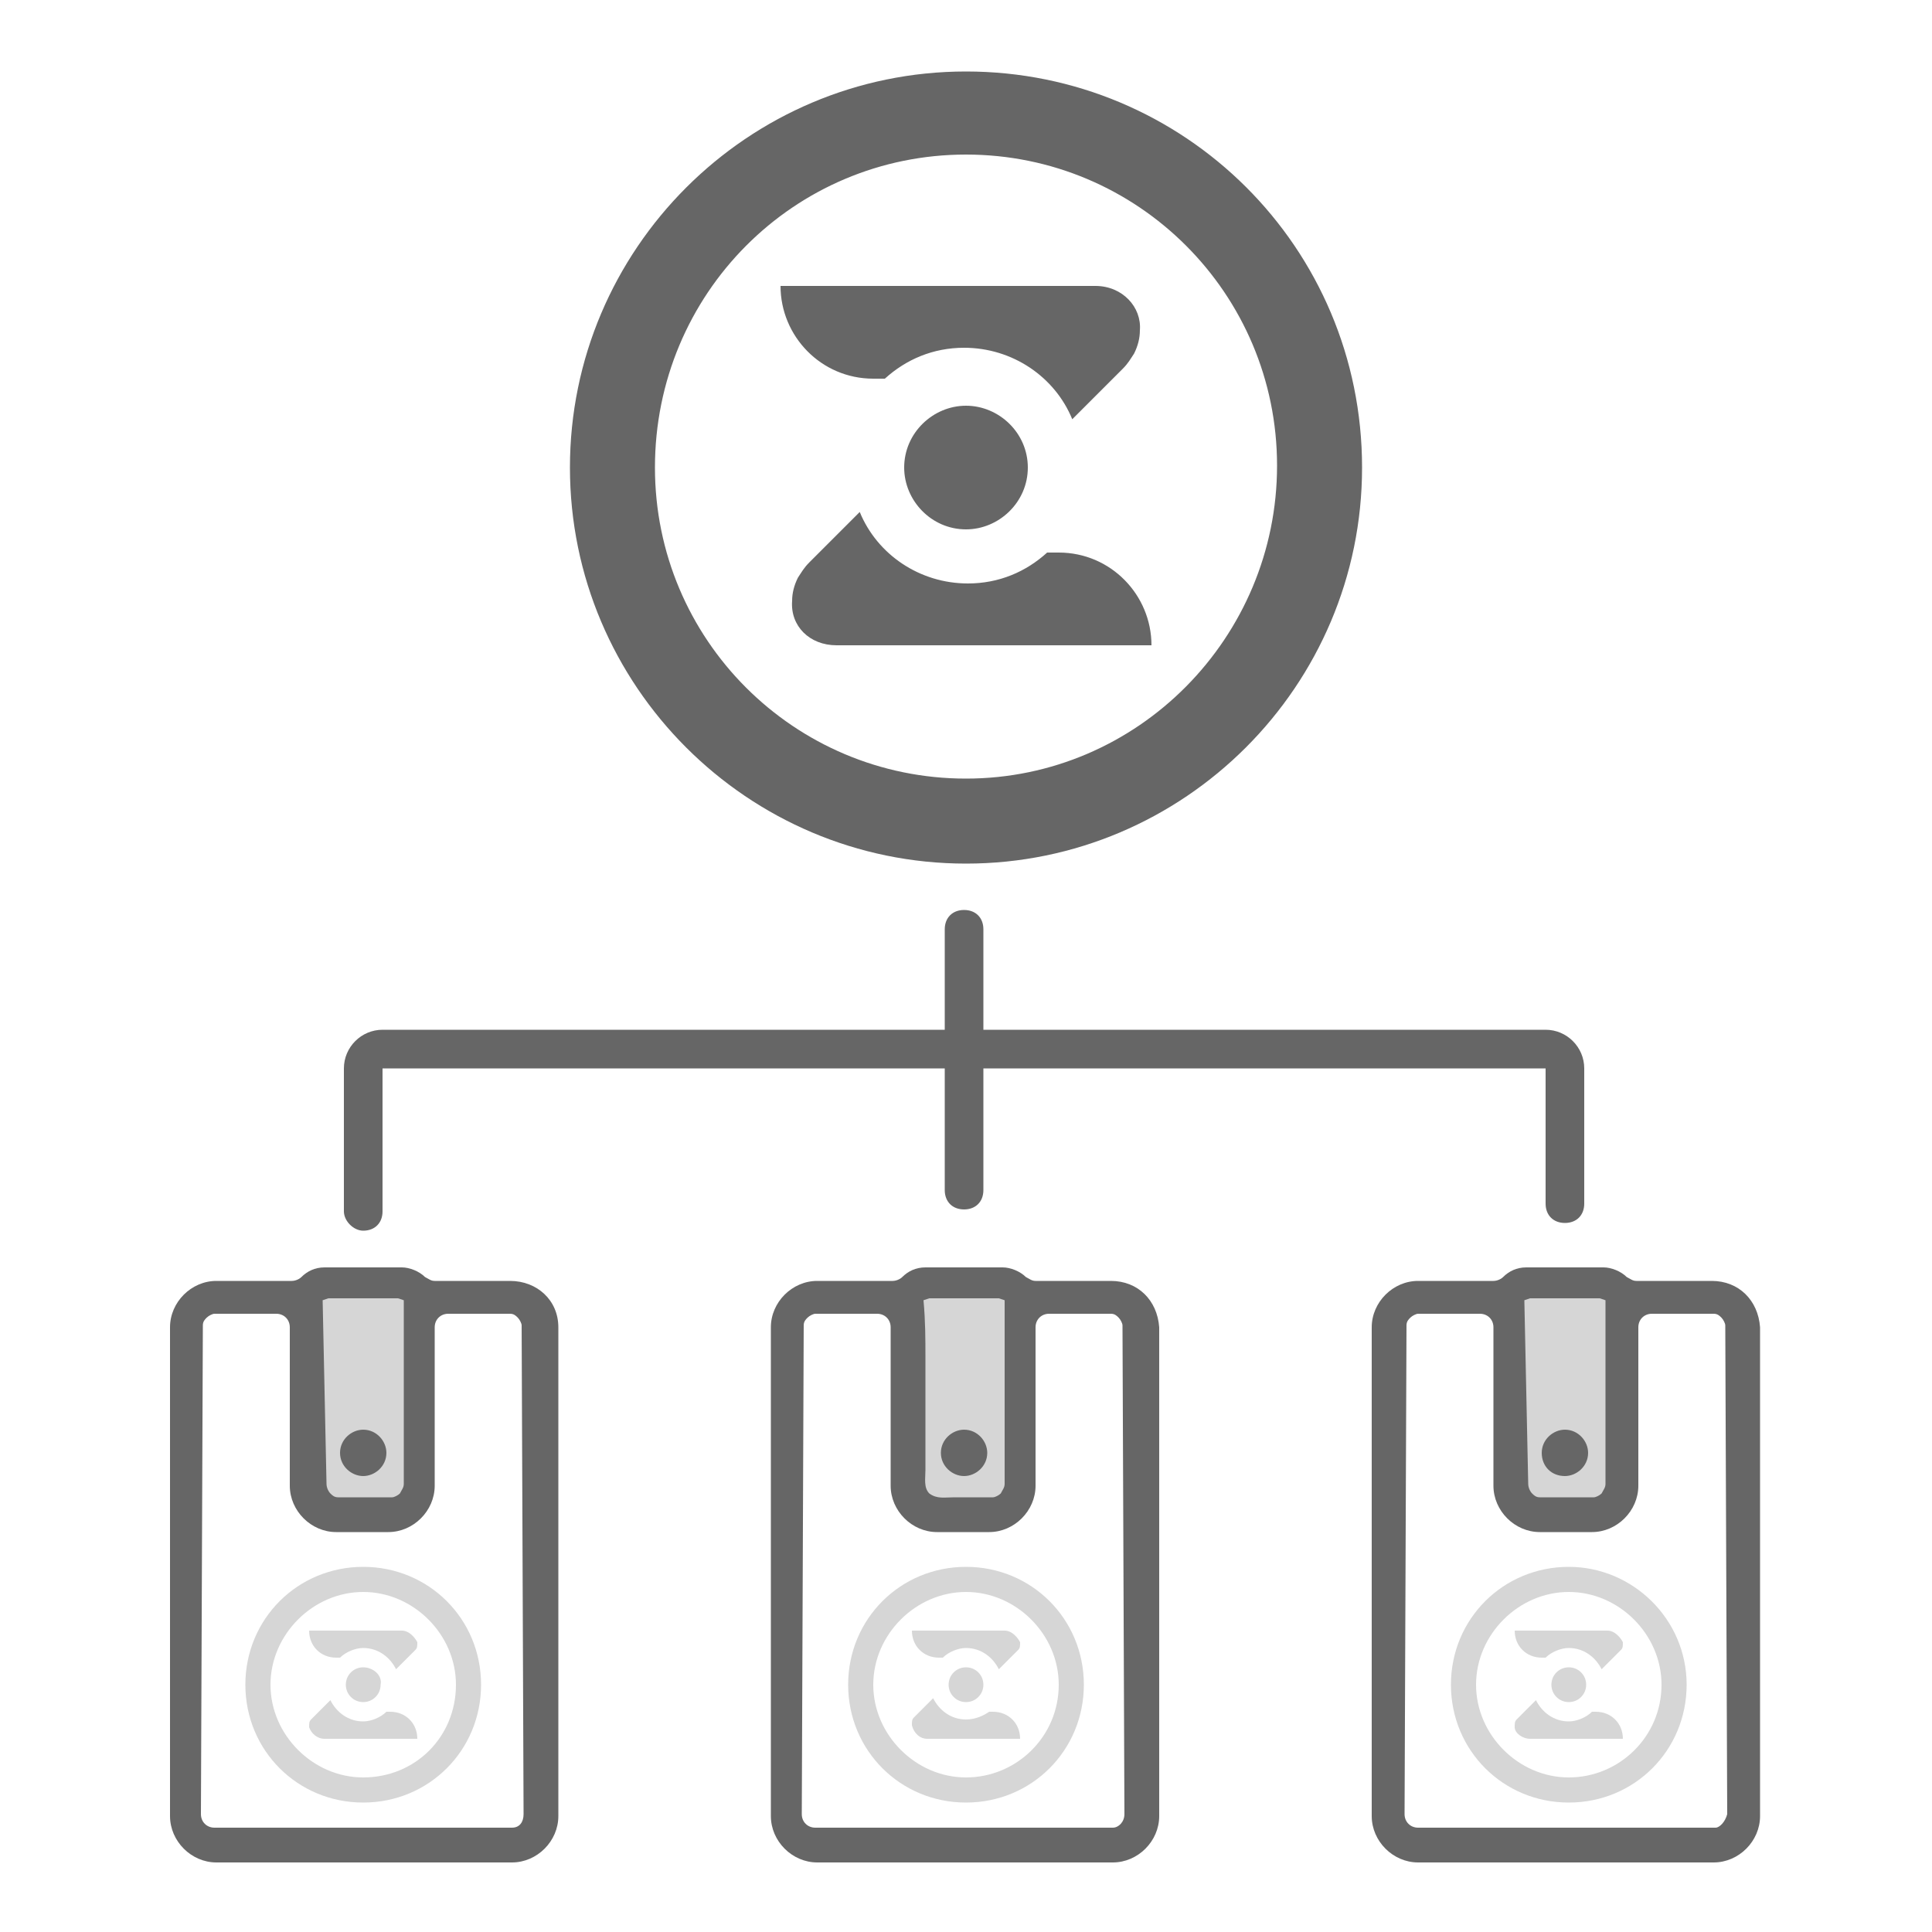
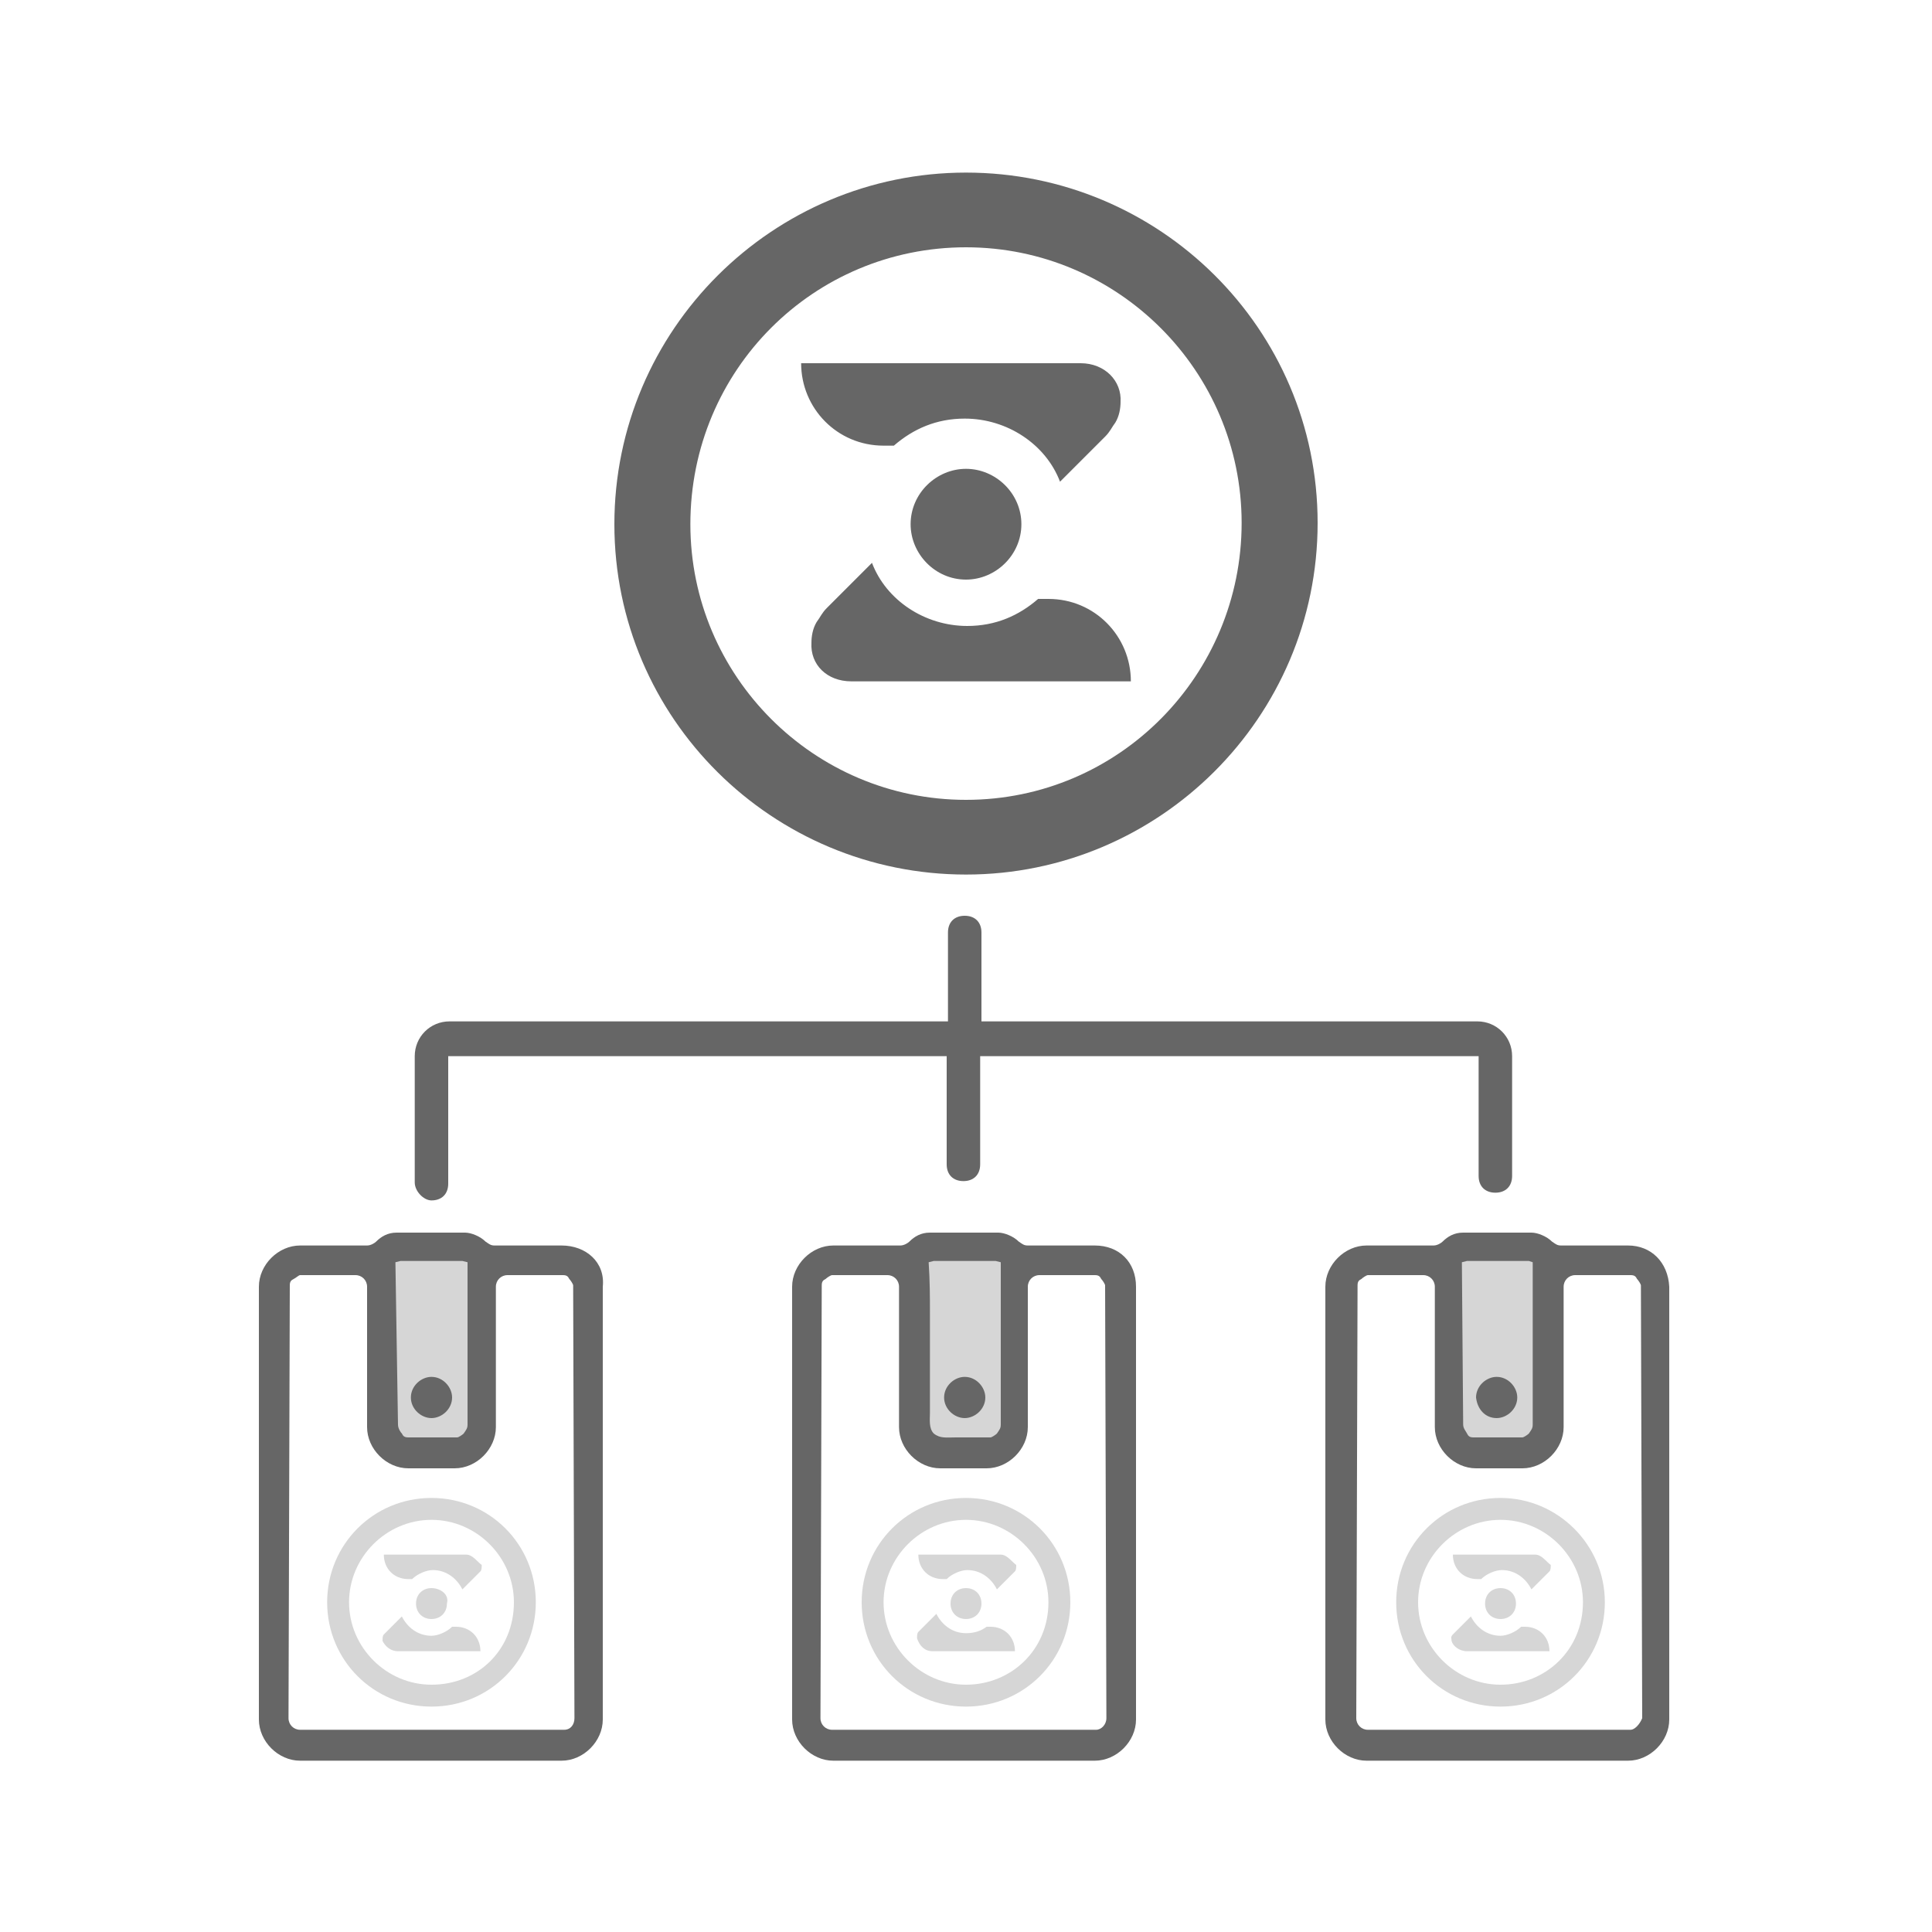
- <svg xmlns="http://www.w3.org/2000/svg" version="1.1" id="ic_empty_multisend" x="0px" y="0px" width="100px" height="100px" viewBox="0 0 100 100" style="enable-background:new 0 0 100 100;" xml:space="preserve">
+ <svg xmlns="http://www.w3.org/2000/svg" version="1.1" id="ic_empty_multisend" x="0px" y="0px" width="150px" height="150px" viewBox="0 0 150 150" style="enable-background:new 0 0 150 150;" xml:space="preserve">
  <style type="text/css">
	.st0{fill:none;}
	.st1{fill:#D6D6D6;}
	.st2{fill:#666666;}
</style>
-   <path id="Rectangle_4690" class="st0" d="M0,0h100v100H0V0z" />
+   <path id="Rectangle_4690" class="st0" d="M25,25h100v100H25V25z" />
  <g>
-     <rect x="16.1" y="66.6" class="st1" width="5.5" height="11.3" />
-     <rect x="47.2" y="66.6" class="st1" width="5.5" height="11.3" />
-     <rect x="78.3" y="66.6" class="st1" width="5.5" height="11.3" />
+     <rect x="29.9" y="97.1" class="st1" width="7.3" height="15" />
+     <rect x="71.3" y="97.1" class="st1" width="7.3" height="15" />
+     <rect x="112.7" y="97.1" class="st1" width="7.3" height="15" />
    <g>
-       <path class="st2" d="M26.4,66.3L26.4,66.3h-3.9c-0.2,0-0.3-0.1-0.5-0.2c-0.3-0.3-0.8-0.5-1.2-0.5l0,0h-4l0,0    c-0.5,0-0.9,0.2-1.2,0.5c-0.1,0.1-0.3,0.2-0.5,0.2h-3.9l0,0c-1.3,0-2.4,1.1-2.4,2.4V94c0,1.3,1.1,2.4,2.4,2.4l0,0h15.3l0,0    c1.3,0,2.4-1.1,2.4-2.4V68.7C28.9,67.3,27.8,66.3,26.4,66.3z M16.7,67.3l0.3-0.1h3.6l0.3,0.1l0,0v9.5c0,0.2-0.1,0.3-0.2,0.5    c-0.1,0.1-0.3,0.2-0.4,0.2h-1.4h-1.4c-0.2,0-0.3-0.1-0.4-0.2s-0.2-0.3-0.2-0.5L16.7,67.3L16.7,67.3z M26.5,94.6h-7.7h-7.7    c-0.4,0-0.7-0.3-0.7-0.7l0.1-25.3c0-0.2,0.1-0.3,0.2-0.4c0.1-0.1,0.3-0.2,0.4-0.2h3.2c0.4,0,0.7,0.3,0.7,0.7v8.2l0,0l0,0    c0,1.3,1.1,2.4,2.4,2.4l0,0h2.7l0,0c1.3,0,2.4-1.1,2.4-2.4l0,0l0,0v-8.2c0-0.4,0.3-0.7,0.7-0.7h3.2c0.2,0,0.3,0.1,0.4,0.2    s0.2,0.3,0.2,0.4l0.1,25.3C27.1,94.3,26.9,94.6,26.5,94.6z" />
-       <path class="st2" d="M18.8,76.4L18.8,76.4c0.6,0,1.2-0.5,1.2-1.2c0-0.6-0.5-1.2-1.2-1.2l0,0c-0.6,0-1.2,0.5-1.2,1.2    S18.2,76.4,18.8,76.4z" />
-       <path class="st2" d="M57.5,66.3L57.5,66.3h-3.9c-0.2,0-0.3-0.1-0.5-0.2c-0.3-0.3-0.8-0.5-1.2-0.5l0,0h-4l0,0    c-0.5,0-0.9,0.2-1.2,0.5c-0.1,0.1-0.3,0.2-0.5,0.2h-3.9l0,0c-1.3,0-2.4,1.1-2.4,2.4V94c0,1.3,1.1,2.4,2.4,2.4l0,0h15.3l0,0    c1.3,0,2.4-1.1,2.4-2.4V68.7C59.9,67.3,58.9,66.3,57.5,66.3z M47.8,67.3l0.3-0.1h3.6l0.3,0.1v9.5c0,0.2-0.1,0.3-0.2,0.5    c-0.1,0.1-0.3,0.2-0.4,0.2H50c-0.2,0-0.4,0-0.6,0c-0.5,0-0.9,0.1-1.3-0.2c-0.3-0.3-0.2-0.8-0.2-1.2c0-0.5,0-1.1,0-1.6    c0-1.4,0-2.8,0-4.2C47.9,69.3,47.9,68.4,47.8,67.3C47.8,67.4,47.8,67.3,47.8,67.3z M57.6,94.6h-7.7h-7.7c-0.4,0-0.7-0.3-0.7-0.7    l0.1-25.3c0-0.2,0.1-0.3,0.2-0.4c0.1-0.1,0.3-0.2,0.4-0.2h3.2c0.4,0,0.7,0.3,0.7,0.7v8.2l0,0l0,0c0,1.3,1.1,2.4,2.4,2.4l0,0h2.7    l0,0c1.3,0,2.4-1.1,2.4-2.4l0,0l0,0v-8.2c0-0.4,0.3-0.7,0.7-0.7h3.2c0.2,0,0.3,0.1,0.4,0.2c0.1,0.1,0.2,0.3,0.2,0.4l0.1,25.3    C58.2,94.3,57.9,94.6,57.6,94.6z" />
-       <path class="st2" d="M49.9,76.4L49.9,76.4c0.6,0,1.2-0.5,1.2-1.2c0-0.6-0.5-1.2-1.2-1.2l0,0c-0.6,0-1.2,0.5-1.2,1.2    S49.3,76.4,49.9,76.4z" />
-       <path class="st2" d="M88.6,66.3L88.6,66.3h-3.9c-0.2,0-0.3-0.1-0.5-0.2c-0.3-0.3-0.8-0.5-1.2-0.5l0,0h-4l0,0    c-0.5,0-0.9,0.2-1.2,0.5c-0.1,0.1-0.3,0.2-0.5,0.2h-3.9l0,0c-1.3,0-2.4,1.1-2.4,2.4V94c0,1.3,1.1,2.4,2.4,2.4l0,0h15.3l0,0    c1.3,0,2.4-1.1,2.4-2.4V68.7C91,67.3,90,66.3,88.6,66.3z M78.9,67.3l0.3-0.1h3.6l0.3,0.1l0,0v9.5c0,0.2-0.1,0.3-0.2,0.5    c-0.1,0.1-0.3,0.2-0.4,0.2h-1.4h-1.4c-0.2,0-0.3-0.1-0.4-0.2s-0.2-0.3-0.2-0.5L78.9,67.3L78.9,67.3z M88.8,94.6h-7.7h-7.7    c-0.4,0-0.7-0.3-0.7-0.7l0.1-25.3c0-0.2,0.1-0.3,0.2-0.4s0.3-0.2,0.4-0.2h3.2c0.4,0,0.7,0.3,0.7,0.7v8.2l0,0l0,0    c0,1.3,1.1,2.4,2.4,2.4l0,0h2.7l0,0c1.3,0,2.4-1.1,2.4-2.4l0,0l0,0v-8.2c0-0.4,0.3-0.7,0.7-0.7h3.2c0.2,0,0.3,0.1,0.4,0.2    s0.2,0.3,0.2,0.4l0.1,25.3C89.3,94.3,89,94.6,88.8,94.6z" />
-       <path class="st2" d="M81,76.4L81,76.4c0.6,0,1.2-0.5,1.2-1.2c0-0.6-0.5-1.2-1.2-1.2l0,0c-0.6,0-1.2,0.5-1.2,1.2S80.3,76.4,81,76.4    z" />
-       <path class="st2" d="M18.8,63.7c0.6,0,1-0.4,1-1v-7.4h29.1v6.3c0,0.6,0.4,1,1,1s1-0.4,1-1v-6.3H80v7c0,0.6,0.4,1,1,1s1-0.4,1-1v-7    c0-1.1-0.9-2-2-2H50.9v-5.2c0-0.6-0.4-1-1-1s-1,0.4-1,1v5.2H19.8c-1.1,0-2,0.9-2,2v7.4C17.8,63.2,18.3,63.7,18.8,63.7z" />
+       <path class="st2" d="M43.6,96.7L43.6,96.7h-5.2c-0.3,0-0.4-0.1-0.7-0.3c-0.4-0.4-1.1-0.7-1.6-0.7l0,0h-5.3l0,0    c-0.7,0-1.2,0.3-1.6,0.7c-0.1,0.1-0.4,0.3-0.7,0.3h-5.2l0,0c-1.7,0-3.2,1.5-3.2,3.2v33.6c0,1.7,1.5,3.2,3.2,3.2l0,0h20.3l0,0    c1.7,0,3.2-1.5,3.2-3.2V99.9C47,98,45.5,96.7,43.6,96.7z M30.7,98l0.4-0.1h4.8l0.4,0.1l0,0v12.6c0,0.3-0.1,0.4-0.3,0.7    c-0.1,0.1-0.4,0.3-0.5,0.3h-1.9h-1.9c-0.3,0-0.4-0.1-0.5-0.3c-0.1-0.1-0.3-0.4-0.3-0.7L30.7,98L30.7,98z M43.8,134.3H33.5H23.3    c-0.5,0-0.9-0.4-0.9-0.9l0.1-33.6c0-0.3,0.1-0.4,0.3-0.5s0.4-0.3,0.5-0.3h4.3c0.5,0,0.9,0.4,0.9,0.9v10.9l0,0l0,0    c0,1.7,1.5,3.2,3.2,3.2l0,0h3.6l0,0c1.7,0,3.2-1.5,3.2-3.2l0,0l0,0V99.9c0-0.5,0.4-0.9,0.9-0.9h4.3c0.3,0,0.4,0.1,0.5,0.3    c0.1,0.1,0.3,0.4,0.3,0.5l0.1,33.6C44.6,133.9,44.3,134.3,43.8,134.3z" />
+       <path class="st2" d="M33.5,110.1L33.5,110.1c0.8,0,1.6-0.7,1.6-1.6c0-0.8-0.7-1.6-1.6-1.6l0,0c-0.8,0-1.6,0.7-1.6,1.6    C31.9,109.4,32.7,110.1,33.5,110.1z" />
+       <path class="st2" d="M85,96.7L85,96.7h-5.2c-0.3,0-0.4-0.1-0.7-0.3c-0.4-0.4-1.1-0.7-1.6-0.7l0,0h-5.3l0,0c-0.7,0-1.2,0.3-1.6,0.7    c-0.1,0.1-0.4,0.3-0.7,0.3h-5.2l0,0c-1.7,0-3.2,1.5-3.2,3.2v33.6c0,1.7,1.5,3.2,3.2,3.2l0,0h20.3l0,0c1.7,0,3.2-1.5,3.2-3.2V99.9    C88.2,98,86.9,96.7,85,96.7z M72.1,98l0.4-0.1h4.8l0.4,0.1v12.6c0,0.3-0.1,0.4-0.3,0.7c-0.1,0.1-0.4,0.3-0.5,0.3H75    c-0.3,0-0.5,0-0.8,0c-0.7,0-1.2,0.1-1.7-0.3c-0.4-0.4-0.3-1.1-0.3-1.6c0-0.7,0-1.5,0-2.1c0-1.9,0-3.7,0-5.6    C72.2,100.7,72.2,99.5,72.1,98C72.1,98.1,72.1,98,72.1,98z M85.1,134.3H74.9H64.6c-0.5,0-0.9-0.4-0.9-0.9l0.1-33.6    c0-0.3,0.1-0.4,0.3-0.5c0.1-0.1,0.4-0.3,0.5-0.3h4.3c0.5,0,0.9,0.4,0.9,0.9v10.9l0,0l0,0c0,1.7,1.5,3.2,3.2,3.2l0,0h3.6l0,0    c1.7,0,3.2-1.5,3.2-3.2l0,0l0,0V99.9c0-0.5,0.4-0.9,0.9-0.9H85c0.3,0,0.4,0.1,0.5,0.3c0.1,0.1,0.3,0.4,0.3,0.5l0.1,33.6    C85.9,133.9,85.5,134.3,85.1,134.3z" />
+       <path class="st2" d="M74.9,110.1L74.9,110.1c0.8,0,1.6-0.7,1.6-1.6c0-0.8-0.7-1.6-1.6-1.6l0,0c-0.8,0-1.6,0.7-1.6,1.6    C73.3,109.4,74.1,110.1,74.9,110.1z" />
+       <path class="st2" d="M126.4,96.7L126.4,96.7h-5.2c-0.3,0-0.4-0.1-0.7-0.3c-0.4-0.4-1.1-0.7-1.6-0.7l0,0h-5.3l0,0    c-0.7,0-1.2,0.3-1.6,0.7c-0.1,0.1-0.4,0.3-0.7,0.3h-5.2l0,0c-1.7,0-3.2,1.5-3.2,3.2v33.6c0,1.7,1.5,3.2,3.2,3.2l0,0h20.3l0,0    c1.7,0,3.2-1.5,3.2-3.2V99.9C129.5,98,128.2,96.7,126.4,96.7z M113.5,98l0.4-0.1h4.8L119,98l0,0v12.6c0,0.3-0.1,0.4-0.3,0.7    c-0.1,0.1-0.4,0.3-0.5,0.3h-1.9h-1.9c-0.3,0-0.4-0.1-0.5-0.3s-0.3-0.4-0.3-0.7L113.5,98L113.5,98z M126.6,134.3h-10.2h-10.2    c-0.5,0-0.9-0.4-0.9-0.9l0.1-33.6c0-0.3,0.1-0.4,0.3-0.5c0.1-0.1,0.4-0.3,0.5-0.3h4.3c0.5,0,0.9,0.4,0.9,0.9v10.9l0,0l0,0    c0,1.7,1.5,3.2,3.2,3.2l0,0h3.6l0,0c1.7,0,3.2-1.5,3.2-3.2l0,0l0,0V99.9c0-0.5,0.4-0.9,0.9-0.9h4.3c0.3,0,0.4,0.1,0.5,0.3    c0.1,0.1,0.3,0.4,0.3,0.5l0.1,33.6C127.3,133.9,126.9,134.3,126.6,134.3z" />
+       <path class="st2" d="M116.2,110.1L116.2,110.1c0.8,0,1.6-0.7,1.6-1.6c0-0.8-0.7-1.6-1.6-1.6l0,0c-0.8,0-1.6,0.7-1.6,1.6    C114.7,109.4,115.3,110.1,116.2,110.1z" />
+       <path class="st2" d="M33.5,93.2c0.8,0,1.3-0.5,1.3-1.3V82h38.7v8.4c0,0.8,0.5,1.3,1.3,1.3s1.3-0.5,1.3-1.3V82h38.7v9.3    c0,0.8,0.5,1.3,1.3,1.3s1.3-0.5,1.3-1.3V82c0-1.5-1.2-2.7-2.7-2.7H76.2v-6.9c0-0.8-0.5-1.3-1.3-1.3s-1.3,0.5-1.3,1.3v6.9H34.9    c-1.5,0-2.7,1.2-2.7,2.7v9.8C32.2,92.5,32.9,93.2,33.5,93.2z" />
    </g>
    <g id="ZENZO_Icon__x28_2023_x29__00000111898753658281945370000009593638927034432911_">
      <g>
-         <path class="st2" d="M50,3.7c-11.3,0-20.5,9.2-20.5,20.5c0,11.3,9.2,20.5,20.5,20.5c11.3,0,20.5-9.2,20.5-20.5     C70.5,12.8,61.3,3.7,50,3.7z M50,40.3c-8.9,0-16.1-7.2-16.1-16.1C33.9,15.2,41.1,8,50,8c8.9,0,16.1,7.2,16.1,16.1     C66.1,33,58.9,40.3,50,40.3z" />
+         <path class="st2" d="M75,13.4c-15,0-27.3,12.2-27.3,27.3S60,67.9,75,67.9s27.3-12.2,27.3-27.3C102.3,25.5,90,13.4,75,13.4z      M75,62.1c-11.8,0-21.4-9.6-21.4-21.4c0-12,9.6-21.5,21.4-21.5s21.4,9.6,21.4,21.4S86.9,62.1,75,62.1z" />
      </g>
-       <path class="st2" d="M50,21L50,21c-1.7,0-3.2,1.4-3.2,3.2c0,1.7,1.4,3.2,3.2,3.2l0,0c1.7,0,3.2-1.4,3.2-3.2    C53.2,22.4,51.7,21,50,21z" />
-       <path class="st2" d="M56.7,14.8l-16.3,0c0,2.6,2.1,4.8,4.8,4.8l0.6,0c1.1-1,2.5-1.6,4.1-1.6h0c2.5,0,4.7,1.5,5.6,3.7l2.6-2.6    c0.3-0.3,0.4-0.5,0.6-0.8c0.2-0.4,0.3-0.8,0.3-1.2C59.1,15.9,58.1,14.8,56.7,14.8z" />
-       <path class="st2" d="M43.3,33.4l16.3,0c0-2.6-2.1-4.8-4.8-4.8l-0.6,0c-1.1,1-2.5,1.6-4.1,1.6h0c-2.5,0-4.7-1.5-5.6-3.7l-2.6,2.6    c-0.3,0.3-0.4,0.5-0.6,0.8c-0.2,0.4-0.3,0.8-0.3,1.2C40.9,32.4,41.9,33.4,43.3,33.4z" />
+       <path class="st2" d="M75,36.4L75,36.4c-2.3,0-4.3,1.9-4.3,4.3c0,2.3,1.9,4.3,4.3,4.3l0,0c2.3,0,4.3-1.9,4.3-4.3    C79.3,38.3,77.3,36.4,75,36.4z" />
+       <path class="st2" d="M83.9,28.2H62.2c0,3.5,2.8,6.4,6.4,6.4h0.8c1.5-1.3,3.3-2.1,5.5-2.1l0,0c3.3,0,6.3,2,7.4,4.9l3.5-3.5    c0.4-0.4,0.5-0.7,0.8-1.1c0.3-0.5,0.4-1.1,0.4-1.6C87.1,29.6,85.8,28.2,83.9,28.2z" />
+       <path class="st2" d="M66.1,52.9h21.7c0-3.5-2.8-6.4-6.4-6.4h-0.8c-1.5,1.3-3.3,2.1-5.5,2.1l0,0c-3.3,0-6.3-2-7.4-4.9l-3.5,3.5    c-0.4,0.4-0.5,0.7-0.8,1.1c-0.3,0.5-0.4,1.1-0.4,1.6C62.9,51.6,64.2,52.9,66.1,52.9z" />
    </g>
    <g>
      <g id="ZENZO_Icon__x28_2023_x29__00000177476398393773309720000006318549302146957232_">
        <g>
-           <path class="st1" d="M18.8,81.1c-3.4,0-6.1,2.7-6.1,6.1c0,3.4,2.7,6.1,6.1,6.1c3.4,0,6.1-2.7,6.1-6.1      C24.9,83.8,22.2,81.1,18.8,81.1z M18.8,92c-2.6,0-4.8-2.2-4.8-4.8c0-2.6,2.2-4.8,4.8-4.8c2.6,0,4.8,2.2,4.8,4.8      C23.6,89.9,21.5,92,18.8,92z" />
+           <path class="st1" d="M33.5,116.3c-4.5,0-8.1,3.6-8.1,8.1c0,4.5,3.6,8.1,8.1,8.1s8.1-3.6,8.1-8.1S38,116.3,33.5,116.3z       M33.5,130.8c-3.5,0-6.4-2.9-6.4-6.4c0-3.5,2.9-6.4,6.4-6.4c3.5,0,6.4,2.9,6.4,6.4C39.9,128.1,37.1,130.8,33.5,130.8z" />
        </g>
-         <path class="st1" d="M18.8,86.3L18.8,86.3c-0.5,0-0.9,0.4-0.9,0.9c0,0.5,0.4,0.9,0.9,0.9l0,0c0.5,0,0.9-0.4,0.9-0.9     C19.8,86.7,19.3,86.3,18.8,86.3z" />
-         <path class="st1" d="M20.8,84.4l-4.8,0c0,0.8,0.6,1.4,1.4,1.4l0.2,0c0.3-0.3,0.8-0.5,1.2-0.5h0c0.8,0,1.4,0.5,1.7,1.1l0.8-0.8     c0.1-0.1,0.1-0.1,0.2-0.2c0.1-0.1,0.1-0.2,0.1-0.4C21.5,84.8,21.2,84.4,20.8,84.4z" />
-         <path class="st1" d="M16.8,90l4.8,0c0-0.8-0.6-1.4-1.4-1.4l-0.2,0c-0.3,0.3-0.8,0.5-1.2,0.5h0c-0.8,0-1.4-0.5-1.7-1.1l-0.8,0.8     c-0.1,0.1-0.1,0.1-0.2,0.2c-0.1,0.1-0.1,0.2-0.1,0.4C16.1,89.7,16.4,90,16.8,90z" />
+         <path class="st1" d="M33.5,123.3L33.5,123.3c-0.7,0-1.2,0.5-1.2,1.2s0.5,1.2,1.2,1.2l0,0c0.7,0,1.2-0.5,1.2-1.2     C34.9,123.8,34.2,123.3,33.5,123.3z" />
+         <path class="st1" d="M36.2,120.7h-6.4c0,1.1,0.8,1.9,1.9,1.9h0.3c0.4-0.4,1.1-0.7,1.6-0.7l0,0c1.1,0,1.9,0.7,2.3,1.5l1.1-1.1     c0.1-0.1,0.1-0.1,0.3-0.3c0.1-0.1,0.1-0.3,0.1-0.5C37.1,121.3,36.7,120.7,36.2,120.7z" />
+         <path class="st1" d="M30.9,128.2h6.4c0-1.1-0.8-1.9-1.9-1.9h-0.3c-0.4,0.4-1.1,0.7-1.6,0.7l0,0c-1.1,0-1.9-0.7-2.3-1.5l-1.1,1.1     c-0.1,0.1-0.1,0.1-0.3,0.3c-0.1,0.1-0.1,0.3-0.1,0.5C29.9,127.8,30.3,128.2,30.9,128.2z" />
      </g>
      <g id="ZENZO_Icon__x28_2023_x29__00000018933545368622871420000018084915425296622756_">
        <g>
-           <path class="st1" d="M50,81.1c-3.4,0-6.1,2.7-6.1,6.1c0,3.4,2.7,6.1,6.1,6.1c3.4,0,6.1-2.7,6.1-6.1C56.1,83.8,53.4,81.1,50,81.1      z M50,92c-2.6,0-4.8-2.2-4.8-4.8c0-2.6,2.2-4.8,4.8-4.8c2.6,0,4.8,2.2,4.8,4.8C54.8,89.9,52.6,92,50,92z" />
+           <path class="st1" d="M75,116.3c-4.5,0-8.1,3.6-8.1,8.1c0,4.5,3.6,8.1,8.1,8.1c4.5,0,8.1-3.6,8.1-8.1S79.5,116.3,75,116.3z       M75,130.8c-3.5,0-6.4-2.9-6.4-6.4c0-3.5,2.9-6.4,6.4-6.4c3.5,0,6.4,2.9,6.4,6.4C81.4,128.1,78.5,130.8,75,130.8z" />
        </g>
-         <path class="st1" d="M50,86.3L50,86.3c-0.5,0-0.9,0.4-0.9,0.9c0,0.5,0.4,0.9,0.9,0.9l0,0c0.5,0,0.9-0.4,0.9-0.9     C50.9,86.7,50.5,86.3,50,86.3z" />
-         <path class="st1" d="M52,84.4l-4.8,0c0,0.8,0.6,1.4,1.4,1.4l0.2,0c0.3-0.3,0.8-0.5,1.2-0.5h0c0.8,0,1.4,0.5,1.7,1.1l0.8-0.8     c0.1-0.1,0.1-0.1,0.2-0.2c0.1-0.1,0.1-0.2,0.1-0.4C52.7,84.8,52.4,84.4,52,84.4z" />
-         <path class="st1" d="M48,90l4.8,0c0-0.8-0.6-1.4-1.4-1.4l-0.2,0C50.9,88.8,50.5,89,50,89h0c-0.8,0-1.4-0.5-1.7-1.1l-0.8,0.8     c-0.1,0.1-0.1,0.1-0.2,0.2c-0.1,0.1-0.1,0.2-0.1,0.4C47.3,89.7,47.6,90,48,90z" />
+         <path class="st1" d="M75,123.3L75,123.3c-0.7,0-1.2,0.5-1.2,1.2s0.5,1.2,1.2,1.2l0,0c0.7,0,1.2-0.5,1.2-1.2     C76.2,123.8,75.7,123.3,75,123.3z" />
+         <path class="st1" d="M77.7,120.7h-6.4c0,1.1,0.8,1.9,1.9,1.9h0.3c0.4-0.4,1.1-0.7,1.6-0.7l0,0c1.1,0,1.9,0.7,2.3,1.5l1.1-1.1     c0.1-0.1,0.1-0.1,0.3-0.3c0.1-0.1,0.1-0.3,0.1-0.5C78.6,121.3,78.2,120.7,77.7,120.7z" />
+         <path class="st1" d="M72.4,128.2h6.4c0-1.1-0.8-1.9-1.9-1.9h-0.3c-0.4,0.3-0.9,0.5-1.6,0.5l0,0c-1.1,0-1.9-0.7-2.3-1.5l-1.1,1.1     c-0.1,0.1-0.1,0.1-0.3,0.3c-0.1,0.1-0.1,0.3-0.1,0.5C71.4,127.8,71.8,128.2,72.4,128.2z" />
      </g>
      <g id="ZENZO_Icon__x28_2023_x29__00000003815434065719896700000001248198476800226999_">
        <g>
-           <path class="st1" d="M81.2,81.1c-3.4,0-6.1,2.7-6.1,6.1c0,3.4,2.7,6.1,6.1,6.1c3.4,0,6.1-2.7,6.1-6.1      C87.3,83.8,84.5,81.1,81.2,81.1z M81.2,92c-2.6,0-4.8-2.2-4.8-4.8c0-2.6,2.2-4.8,4.8-4.8c2.6,0,4.8,2.2,4.8,4.8      C86,89.9,83.8,92,81.2,92z" />
+           <path class="st1" d="M116.5,116.3c-4.5,0-8.1,3.6-8.1,8.1c0,4.5,3.6,8.1,8.1,8.1s8.1-3.6,8.1-8.1      C124.6,119.9,120.9,116.3,116.5,116.3z M116.5,130.8c-3.5,0-6.4-2.9-6.4-6.4c0-3.5,2.9-6.4,6.4-6.4c3.5,0,6.4,2.9,6.4,6.4      C122.9,128.1,120,130.8,116.5,130.8z" />
        </g>
-         <path class="st1" d="M81.2,86.3L81.2,86.3c-0.5,0-0.9,0.4-0.9,0.9c0,0.5,0.4,0.9,0.9,0.9l0,0c0.5,0,0.9-0.4,0.9-0.9     C82.1,86.7,81.7,86.3,81.2,86.3z" />
-         <path class="st1" d="M83.2,84.4l-4.8,0c0,0.8,0.6,1.4,1.4,1.4l0.2,0c0.3-0.3,0.8-0.5,1.2-0.5h0c0.8,0,1.4,0.5,1.7,1.1l0.8-0.8     c0.1-0.1,0.1-0.1,0.2-0.2c0.1-0.1,0.1-0.2,0.1-0.4C83.9,84.8,83.6,84.4,83.2,84.4z" />
-         <path class="st1" d="M79.2,90l4.8,0c0-0.8-0.6-1.4-1.4-1.4l-0.2,0c-0.3,0.3-0.8,0.5-1.2,0.5h0c-0.8,0-1.4-0.5-1.7-1.1l-0.8,0.8     c-0.1,0.1-0.1,0.1-0.2,0.2c-0.1,0.1-0.1,0.2-0.1,0.4C78.4,89.7,78.8,90,79.2,90z" />
+         <path class="st1" d="M116.5,123.3L116.5,123.3c-0.7,0-1.2,0.5-1.2,1.2s0.5,1.2,1.2,1.2l0,0c0.7,0,1.2-0.5,1.2-1.2     C117.7,123.8,117.2,123.3,116.5,123.3z" />
+         <path class="st1" d="M119.2,120.7h-6.4c0,1.1,0.8,1.9,1.9,1.9h0.3c0.4-0.4,1.1-0.7,1.6-0.7l0,0c1.1,0,1.9,0.7,2.3,1.5l1.1-1.1     c0.1-0.1,0.1-0.1,0.3-0.3c0.1-0.1,0.1-0.3,0.1-0.5C120.1,121.3,119.7,120.7,119.2,120.7z" />
+         <path class="st1" d="M113.9,128.2h6.4c0-1.1-0.8-1.9-1.9-1.9h-0.3c-0.4,0.4-1.1,0.7-1.6,0.7l0,0c-1.1,0-1.9-0.7-2.3-1.5l-1.1,1.1     c-0.1,0.1-0.1,0.1-0.3,0.3s-0.1,0.3-0.1,0.5C112.8,127.8,113.3,128.2,113.9,128.2z" />
      </g>
    </g>
  </g>
</svg>
